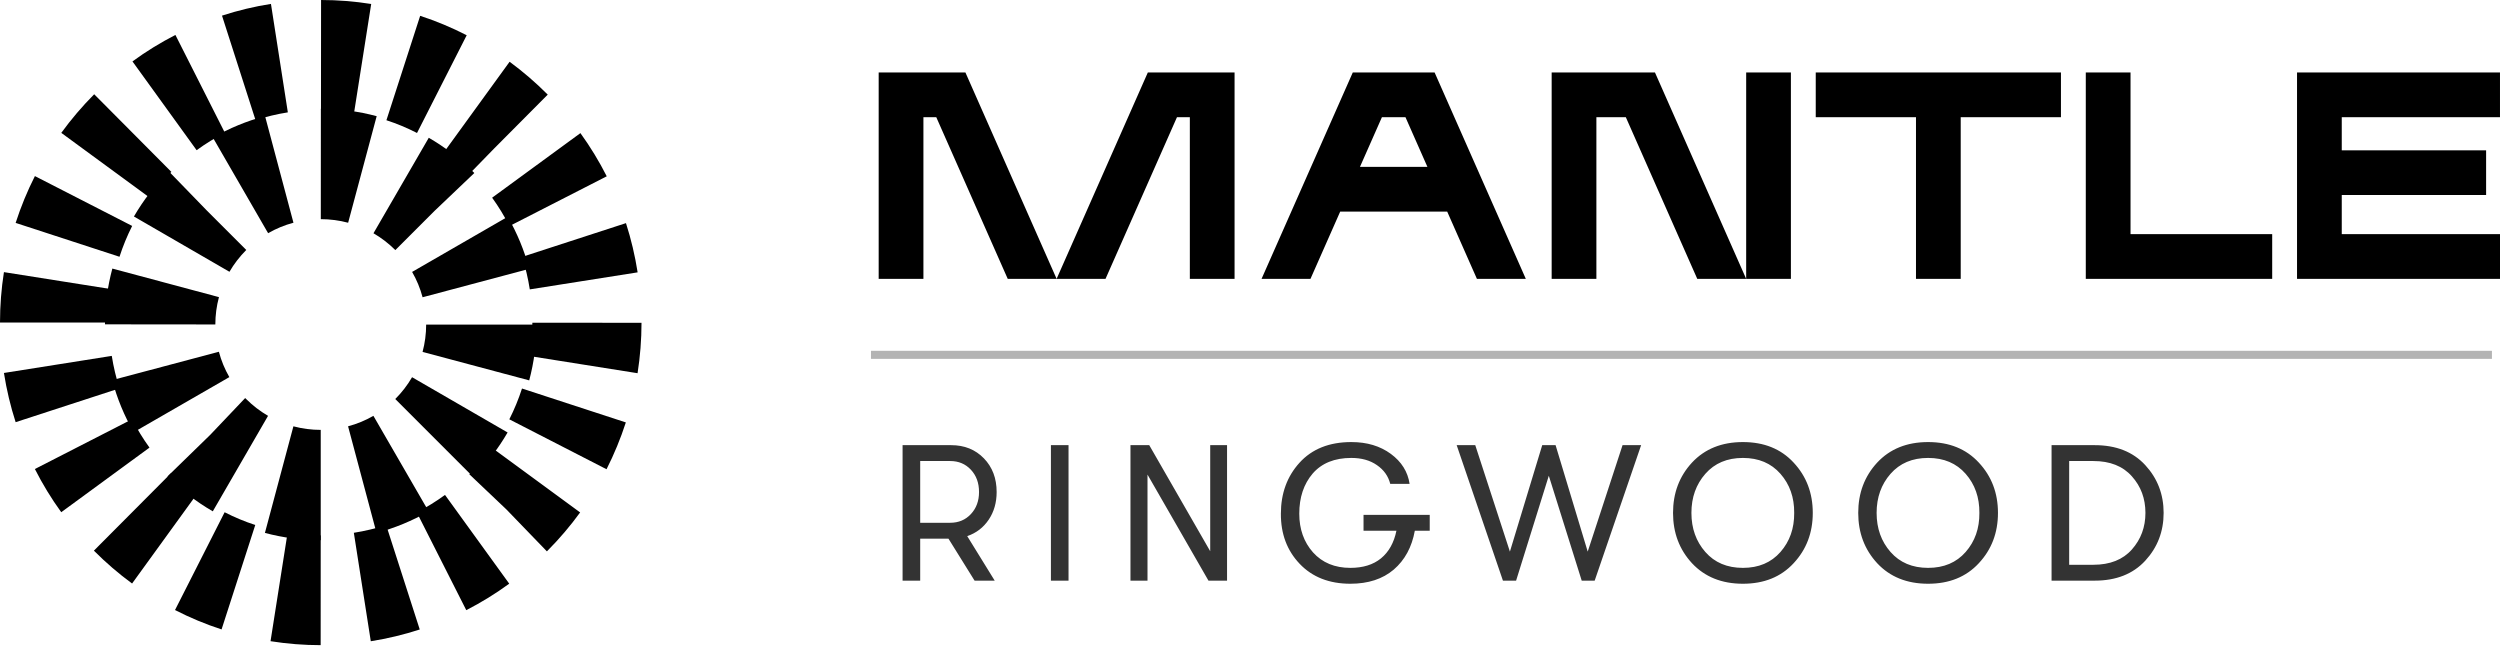
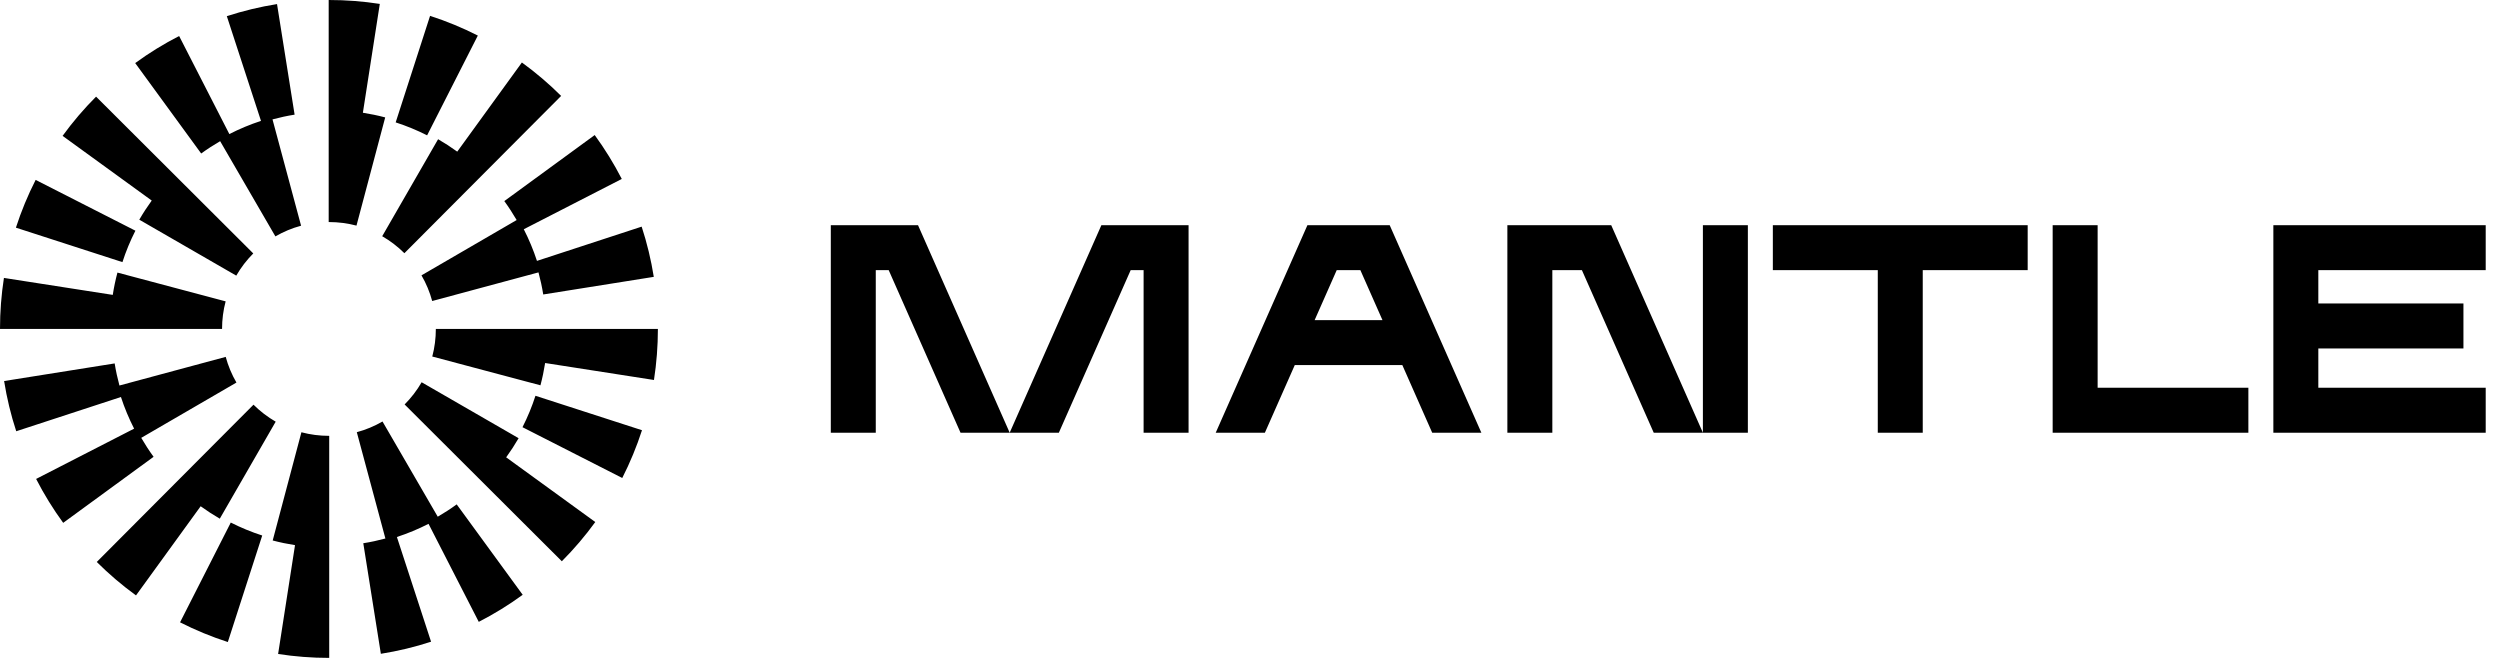
- <svg xmlns="http://www.w3.org/2000/svg" width="155" height="40" viewBox="0 0 155 40" fill="none">
-   <path d="M19.881 40L19.884 33.194C19.198 33.194 18.506 33.139 17.83 33.031L16.773 39.754C17.798 39.917 18.843 40 19.883 40H19.881ZM22.989 39.757C24.016 39.594 25.037 39.35 26.024 39.028L23.941 32.553C23.29 32.765 22.616 32.927 21.938 33.033L22.989 39.757ZM13.737 39.024L15.826 32.55C15.174 32.338 14.536 32.071 13.927 31.759L10.851 37.822C11.776 38.297 12.747 38.702 13.737 39.024ZM28.909 37.83C29.835 37.356 30.731 36.804 31.572 36.188L27.59 30.685C27.036 31.09 26.447 31.453 25.838 31.764L28.909 37.83ZM8.189 36.178L12.175 30.677C11.624 30.274 11.099 29.82 10.611 29.33L5.822 34.14L5.825 34.144C6.561 34.883 7.356 35.568 8.189 36.178ZM33.908 34.185L33.949 34.142C34.681 33.406 35.361 32.608 35.968 31.771L30.5 27.761C30.099 28.313 29.649 28.842 29.164 29.331L29.096 29.401L31.397 31.585L33.908 34.185ZM3.796 31.758L9.268 27.751C8.864 27.195 8.503 26.602 8.193 25.99L2.163 29.079C2.634 30.009 3.183 30.91 3.796 31.756V31.758ZM37.605 29.093C38.077 28.162 38.479 27.185 38.802 26.19L32.364 24.088C32.153 24.743 31.888 25.385 31.578 25.998L37.605 29.093ZM0.97 26.175L7.409 24.078C7.198 23.424 7.037 22.747 6.93 22.065L0.244 23.124C0.406 24.157 0.65 25.183 0.97 26.176V26.175ZM39.529 23.139C39.691 22.109 39.773 21.057 39.774 20.013L33.007 20.009C33.007 20.699 32.952 21.395 32.845 22.077L39.529 23.139ZM6.769 19.999C6.769 19.309 6.823 18.612 6.93 17.931L0.244 16.872C0.082 17.902 0.001 18.954 -8.01086e-05 19.997H6.768L6.769 19.999ZM32.847 17.942L39.533 16.886C39.372 15.854 39.128 14.827 38.81 13.834L32.37 15.927C32.581 16.582 32.741 17.259 32.847 17.941V17.942ZM7.409 15.919C7.62 15.264 7.885 14.62 8.194 14.008L2.164 10.917C1.693 11.847 1.291 12.824 0.97 13.82L7.407 15.919H7.409ZM31.585 14.017L37.618 10.931C37.147 10 36.598 9.099 35.986 8.253L30.512 12.257C30.914 12.813 31.275 13.406 31.585 14.018V14.017ZM9.27 12.246C9.672 11.691 10.124 11.16 10.612 10.67L10.625 10.657L5.84 5.844L5.827 5.857C5.092 6.597 4.41 7.399 3.8 8.238L9.27 12.246ZM29.188 10.694L30.633 9.211L33.959 5.867L33.949 5.856C33.218 5.121 32.425 4.439 31.595 3.829L27.606 9.327C28.155 9.73 28.679 10.181 29.164 10.67L29.188 10.694ZM12.191 9.313C12.745 8.908 13.334 8.545 13.943 8.234L10.876 2.167C9.95 2.641 9.054 3.192 8.213 3.808L12.191 9.313ZM25.855 8.245L28.935 2.185C28.011 1.71 27.04 1.304 26.05 0.981L23.958 7.454C24.609 7.667 25.248 7.933 25.857 8.246L25.855 8.245ZM15.843 7.446C16.495 7.235 17.169 7.073 17.846 6.966L16.799 0.242C15.773 0.403 14.751 0.647 13.764 0.969L15.843 7.446ZM21.955 6.971L23.014 0.247C21.99 0.084 20.944 0 19.906 0L19.9 6.806C20.586 6.806 21.277 6.862 21.955 6.971Z" fill="black" />
-   <path d="M19.885 33.494V26.653C19.313 26.653 18.743 26.578 18.191 26.432L16.425 33.041C17.553 33.341 18.716 33.494 19.885 33.494ZM23.345 33.041C24.476 32.739 25.564 32.29 26.576 31.705L23.151 25.782C22.659 26.066 22.13 26.285 21.58 26.431L23.345 33.041ZM13.193 31.703L16.619 25.782C16.127 25.497 15.672 25.147 15.264 24.741L15.201 24.679L13.04 26.954L10.386 29.538L10.425 29.576C11.255 30.405 12.186 31.12 13.194 31.703H13.193ZM29.344 29.579H29.346C30.174 28.748 30.889 27.819 31.471 26.813L25.548 23.387C25.264 23.878 24.913 24.333 24.507 24.739L29.344 29.579ZM8.29 26.798L14.219 23.381C13.935 22.888 13.717 22.36 13.571 21.809L6.956 23.567C7.257 24.698 7.707 25.786 8.29 26.798ZM32.811 23.584C33.111 22.458 33.264 21.295 33.266 20.127L26.422 20.124C26.422 20.697 26.346 21.267 26.199 21.818L32.811 23.584ZM13.351 20.116C13.351 19.543 13.426 18.973 13.575 18.422L6.965 16.651C6.663 17.778 6.508 18.941 6.508 20.109L13.352 20.116H13.351ZM26.2 18.43L32.813 16.669C32.511 15.538 32.062 14.45 31.478 13.439L25.551 16.859C25.835 17.351 26.054 17.88 26.2 18.43ZM14.226 16.851C14.506 16.367 14.853 15.918 15.252 15.515L15.27 15.498L12.822 13.051L10.468 10.625L10.425 10.666C9.599 11.493 8.885 12.419 8.304 13.423L14.226 16.851ZM12.822 13.05L12.85 13.078L12.822 13.05ZM24.511 15.506L26.934 13.083L29.407 10.728L29.346 10.665C28.519 9.839 27.589 9.124 26.584 8.542L23.155 14.462C23.64 14.743 24.091 15.089 24.493 15.488L24.511 15.506ZM16.623 14.458C17.114 14.174 17.642 13.957 18.194 13.809L16.433 7.199C15.301 7.501 14.214 7.949 13.201 8.534L16.623 14.458ZM21.584 13.812L23.354 7.203C22.227 6.901 21.063 6.748 19.894 6.747L19.89 13.588C20.463 13.588 21.034 13.663 21.585 13.81L21.584 13.812Z" fill="black" />
-   <path fill-rule="evenodd" clip-rule="evenodd" d="M76.543 4.494V17.288H73.77V7.266H72.972L68.543 17.288H65.51L71.165 4.494L71.165 4.494L73.77 4.494H76.543ZM59.856 4.494L65.51 17.288H62.479L58.049 7.266H57.252V17.288H54.478V7.266V4.494V4.494H59.856L59.856 4.494ZM108.263 17.288H111.036V4.494H108.263V17.288ZM84.317 10.347L85.679 7.266H87.139L88.5 10.347H84.317ZM81.25 17.288L83.092 13.119H89.726L91.568 17.288H94.6L88.946 4.494L88.946 4.494L83.872 4.494L83.872 4.494V4.494L78.217 17.288H81.25ZM98.976 7.266V17.288H96.203V7.266V4.494H98.976L102.607 4.494V4.494L102.608 4.494L108.262 17.288H105.23L100.801 7.266H98.976ZM121.564 7.266V17.288H118.791V7.266H112.576V4.494L118.791 4.494H121.564L127.779 4.494V7.266H121.564ZM129.319 4.494H132.093V14.516H140.876V17.288L132.093 17.288H129.319V4.494ZM145.189 12.092V14.516H155V17.288L145.189 17.288H142.416V12.092V9.32V7.266V4.494H145.189L154.999 4.494V7.266H145.189V9.32H154.139V12.092H145.189Z" fill="black" />
-   <path opacity="0.3" d="M54 22H154.5" stroke="black" stroke-width="0.5" />
-   <path opacity="0.8" d="M61.792 30.504C61.792 31.16 61.628 31.732 61.3 32.22C60.972 32.708 60.528 33.048 59.968 33.24L61.672 36H60.424L58.804 33.396H57.052V36H55.96V27.6H58.972C59.796 27.6 60.472 27.872 61 28.416C61.528 28.96 61.792 29.656 61.792 30.504ZM57.052 28.584V32.412H58.912C59.432 32.412 59.86 32.232 60.196 31.872C60.532 31.512 60.7 31.056 60.7 30.504C60.7 29.944 60.532 29.484 60.196 29.124C59.86 28.764 59.432 28.584 58.912 28.584H57.052ZM65.157 36V27.6H66.249V36H65.157ZM70.089 36V27.6H71.253L75.033 34.176V27.6H76.077V36H74.925L71.145 29.424V36H70.089ZM88.643 31.92V32.904H87.719C87.535 33.92 87.099 34.724 86.411 35.316C85.723 35.9 84.827 36.192 83.723 36.192C82.411 36.192 81.363 35.78 80.579 34.956C79.795 34.132 79.407 33.096 79.415 31.848C79.415 30.592 79.799 29.54 80.567 28.692C81.343 27.836 82.415 27.408 83.783 27.408C84.751 27.408 85.567 27.652 86.231 28.14C86.895 28.628 87.283 29.248 87.395 30H86.195C86.075 29.52 85.799 29.132 85.367 28.836C84.943 28.54 84.415 28.392 83.783 28.392C82.743 28.392 81.943 28.716 81.383 29.364C80.831 30.012 80.555 30.84 80.555 31.848C80.555 32.808 80.839 33.608 81.407 34.248C81.983 34.888 82.755 35.208 83.723 35.208C84.507 35.208 85.139 35.012 85.619 34.62C86.107 34.22 86.427 33.648 86.579 32.904H84.539V31.92H88.643ZM93.182 36L90.314 27.6H91.466L93.614 34.2L95.618 27.6H96.446L98.438 34.2L100.598 27.6H101.75L98.87 36H98.066L96.026 29.496L93.998 36H93.182ZM111.204 34.92C110.42 35.768 109.372 36.192 108.06 36.192C106.748 36.192 105.696 35.768 104.904 34.92C104.12 34.072 103.728 33.032 103.728 31.8C103.728 30.568 104.12 29.528 104.904 28.68C105.696 27.832 106.748 27.408 108.06 27.408C109.372 27.408 110.42 27.832 111.204 28.68C111.996 29.528 112.392 30.568 112.392 31.8C112.392 33.032 111.996 34.072 111.204 34.92ZM105.732 34.224C106.308 34.88 107.084 35.208 108.06 35.208C109.036 35.208 109.812 34.88 110.388 34.224C110.964 33.568 111.248 32.76 111.24 31.8C111.248 30.84 110.964 30.032 110.388 29.376C109.812 28.72 109.036 28.392 108.06 28.392C107.084 28.392 106.308 28.72 105.732 29.376C105.156 30.032 104.868 30.84 104.868 31.8C104.868 32.76 105.156 33.568 105.732 34.224ZM122.686 34.92C121.902 35.768 120.854 36.192 119.542 36.192C118.23 36.192 117.178 35.768 116.386 34.92C115.602 34.072 115.21 33.032 115.21 31.8C115.21 30.568 115.602 29.528 116.386 28.68C117.178 27.832 118.23 27.408 119.542 27.408C120.854 27.408 121.902 27.832 122.686 28.68C123.478 29.528 123.874 30.568 123.874 31.8C123.874 33.032 123.478 34.072 122.686 34.92ZM117.214 34.224C117.79 34.88 118.566 35.208 119.542 35.208C120.518 35.208 121.294 34.88 121.87 34.224C122.446 33.568 122.73 32.76 122.722 31.8C122.73 30.84 122.446 30.032 121.87 29.376C121.294 28.72 120.518 28.392 119.542 28.392C118.566 28.392 117.79 28.72 117.214 29.376C116.638 30.032 116.35 30.84 116.35 31.8C116.35 32.76 116.638 33.568 117.214 34.224ZM127.197 36V27.6H129.873C131.201 27.6 132.245 28.012 133.005 28.836C133.765 29.66 134.145 30.648 134.145 31.8C134.145 32.952 133.765 33.94 133.005 34.764C132.245 35.588 131.201 36 129.873 36H127.197ZM128.289 35.016H129.789C130.821 35.016 131.617 34.7 132.177 34.068C132.737 33.436 133.017 32.68 133.017 31.8C133.017 30.912 132.737 30.156 132.177 29.532C131.617 28.9 130.821 28.584 129.789 28.584H128.289V35.016Z" fill="black" />
+ <svg xmlns="http://www.w3.org/2000/svg" width="152" height="40" viewBox="0 0 152 40" fill="none">
+   <path fill-rule="evenodd" clip-rule="evenodd" d="M22.063 6.855L23.092 0.238C22.075 0.08 21.035 0 20 0H19.984V13.501H20C20.569 13.501 21.132 13.574 21.674 13.717L23.42 7.139C22.973 7.02 22.52 6.927 22.063 6.855ZM16.744 14.373L13.385 8.584L13.384 8.584C12.988 8.814 12.602 9.064 12.232 9.333L8.22 3.835C9.064 3.219 9.962 2.666 10.891 2.19L13.944 8.151C14.564 7.834 15.208 7.566 15.868 7.35L13.791 0.983C14.783 0.66 15.81 0.412 16.843 0.248L17.912 6.971C17.46 7.042 17.01 7.14 16.568 7.259L18.306 13.723C17.76 13.869 17.235 14.088 16.744 14.373ZM8.232 14.026L2.167 10.938C1.693 11.87 1.289 12.847 0.967 13.842L7.444 15.937C7.655 15.282 7.921 14.639 8.233 14.026L8.232 14.026ZM50.513 13.691H55.815L61.389 26.309H58.4L54.033 16.425H53.247V26.309H50.513V13.691ZM61.389 26.309L66.964 13.691H72.265V26.309H69.531V16.425H68.745L64.378 26.309H61.389ZM106.27 26.309H103.536V13.691H106.27V26.309ZM103.536 26.309H100.547L96.18 16.425H94.382V26.309H91.648V13.691H97.962L103.536 26.309ZM79.491 13.691H84.493L90.067 26.309H87.078L85.262 22.198H78.722L76.905 26.309H73.916L79.491 13.691ZM81.272 16.425L79.93 19.463H84.054L82.711 16.425H81.272ZM107.789 16.425V13.691H123.283V16.425H116.903V26.309H114.169V16.425H107.789ZM127.536 13.691H124.802V26.309H136.701V23.575H127.536V13.691ZM151.131 13.691V16.425H140.954V18.451H149.777V21.185H140.954V23.575H151.131V26.309H138.22V13.691H151.131ZM31.412 13.379L25.626 16.741C25.911 17.231 26.13 17.757 26.277 18.302L32.74 16.561C32.859 17.003 32.957 17.452 33.029 17.904L39.75 16.833C39.586 15.8 39.338 14.773 39.013 13.78L32.647 15.862C32.431 15.201 32.163 14.558 31.846 13.938L37.804 10.88C37.328 9.953 36.774 9.055 36.158 8.211L30.662 12.226C30.932 12.596 31.181 12.982 31.412 13.378L31.412 13.379ZM29.052 2.162L29.053 2.162V2.162L29.052 2.162ZM29.052 2.162C28.119 1.688 27.142 1.285 26.148 0.964L24.057 7.441C24.711 7.652 25.354 7.917 25.969 8.229L29.052 2.162ZM26.636 8.465L23.238 14.362C23.73 14.646 24.184 14.993 24.587 15.395L34.117 5.832C33.378 5.096 32.575 4.412 31.731 3.799L27.8 9.22C27.425 8.948 27.038 8.696 26.637 8.464L26.636 8.465ZM14.365 16.759L8.469 13.357C8.7 12.957 8.953 12.569 9.225 12.194L3.806 8.261C4.419 7.417 5.103 6.615 5.841 5.875L15.399 15.409C14.996 15.813 14.648 16.267 14.365 16.759ZM7.14 16.573L13.718 18.323H13.719C13.574 18.865 13.501 19.43 13.501 20H0C0 18.962 0.081 17.918 0.239 16.898L6.856 17.929C6.927 17.472 7.021 17.019 7.14 16.573ZM31.768 25.974L37.833 29.062C38.307 28.13 38.711 27.153 39.033 26.157L32.556 24.063C32.345 24.718 32.08 25.36 31.767 25.974L31.768 25.974ZM23.256 25.627L26.615 31.416C27.011 31.185 27.398 30.936 27.767 30.666L31.78 36.164C30.936 36.78 30.038 37.333 29.109 37.809L26.055 31.849C25.435 32.166 24.792 32.433 24.131 32.649L26.209 39.016C25.216 39.34 24.189 39.587 23.156 39.751L22.088 33.029C22.54 32.958 22.989 32.86 23.432 32.741L21.694 26.277C22.24 26.131 22.765 25.912 23.256 25.627ZM8.588 26.621L14.375 23.259C14.09 22.769 13.871 22.243 13.723 21.698L7.261 23.439C7.142 22.997 7.044 22.548 6.972 22.096L0.25 23.167C0.414 24.2 0.662 25.227 0.987 26.22L7.353 24.138C7.569 24.799 7.837 25.442 8.154 26.062L2.196 29.119C2.672 30.047 3.226 30.945 3.842 31.789L9.338 27.774C9.068 27.404 8.819 27.018 8.588 26.622L8.588 26.621ZM10.947 37.838L10.947 37.838V37.839L10.947 37.838ZM10.947 37.838C11.881 38.312 12.858 38.715 13.852 39.036L15.943 32.559C15.289 32.348 14.646 32.083 14.031 31.771L10.947 37.838ZM13.364 31.535L16.762 25.638C16.27 25.354 15.816 25.007 15.413 24.605L5.883 34.168C6.622 34.904 7.425 35.588 8.269 36.201L12.2 30.78C12.575 31.052 12.963 31.304 13.364 31.536L13.364 31.535ZM25.635 23.241L31.531 26.642L31.531 26.643C31.299 27.044 31.046 27.432 30.775 27.806L36.193 31.739C35.581 32.583 34.896 33.386 34.159 34.125L24.601 24.591C25.003 24.187 25.352 23.733 25.635 23.241ZM18.326 26.282L16.58 32.861C17.027 32.98 17.48 33.073 17.937 33.145L16.909 39.762C17.925 39.92 18.965 40 20 40H20.016V26.499H20C19.431 26.499 18.868 26.426 18.327 26.282H18.326ZM26.282 21.677C26.426 21.134 26.499 20.57 26.499 20H40C40 21.039 39.919 22.083 39.761 23.103L33.144 22.071C33.072 22.528 32.978 22.981 32.859 23.427L26.282 21.677Z" fill="black" />
</svg>
